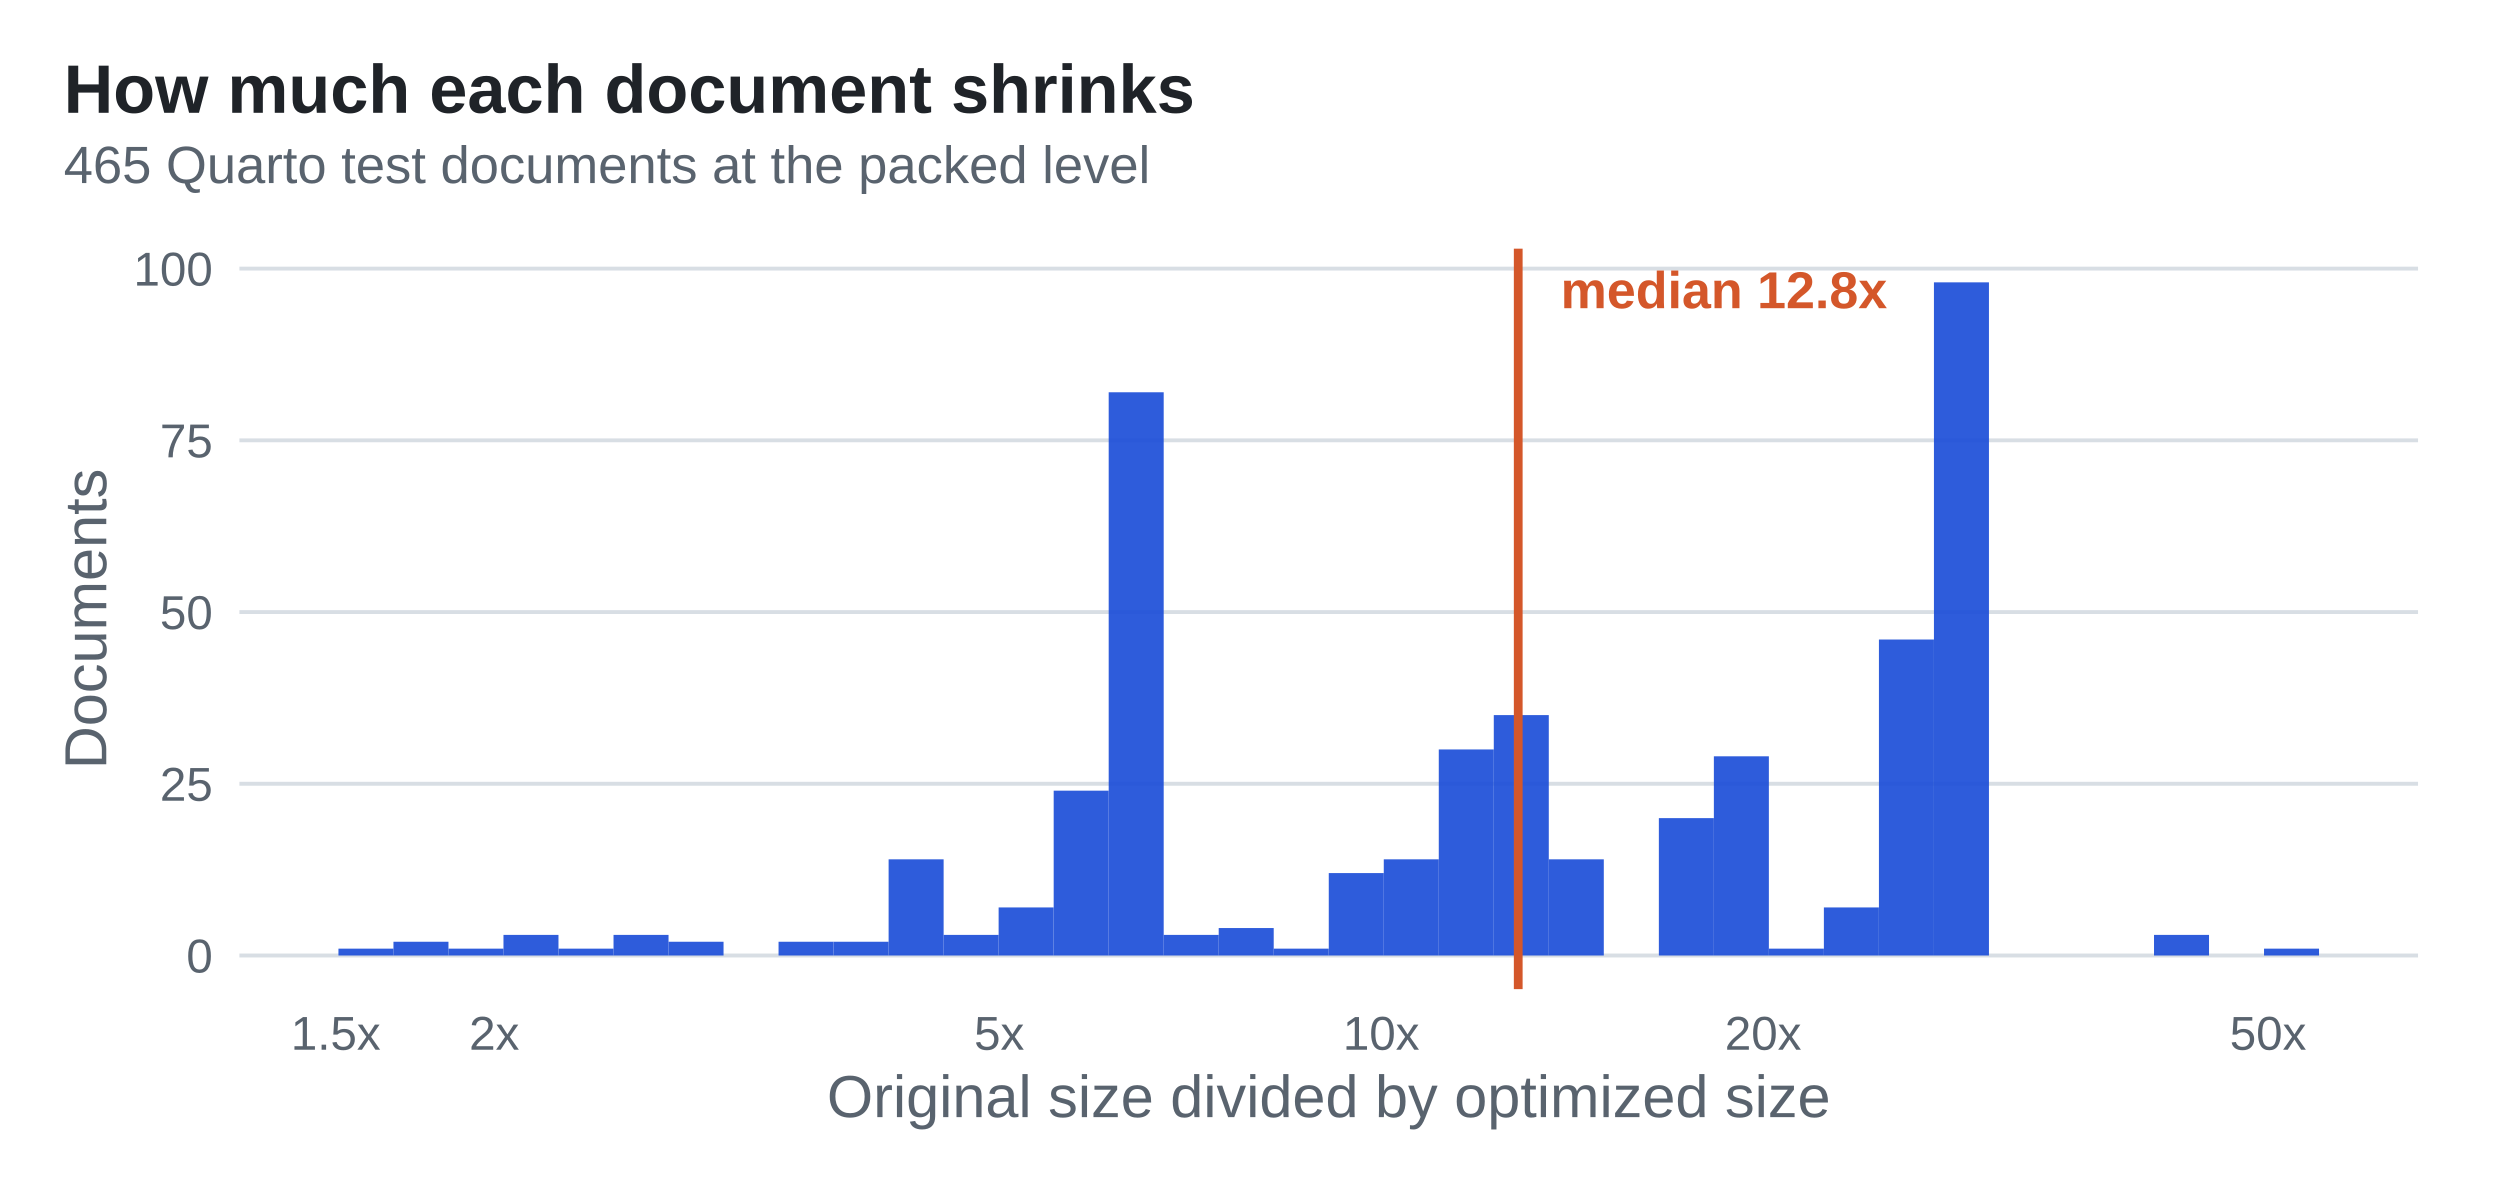
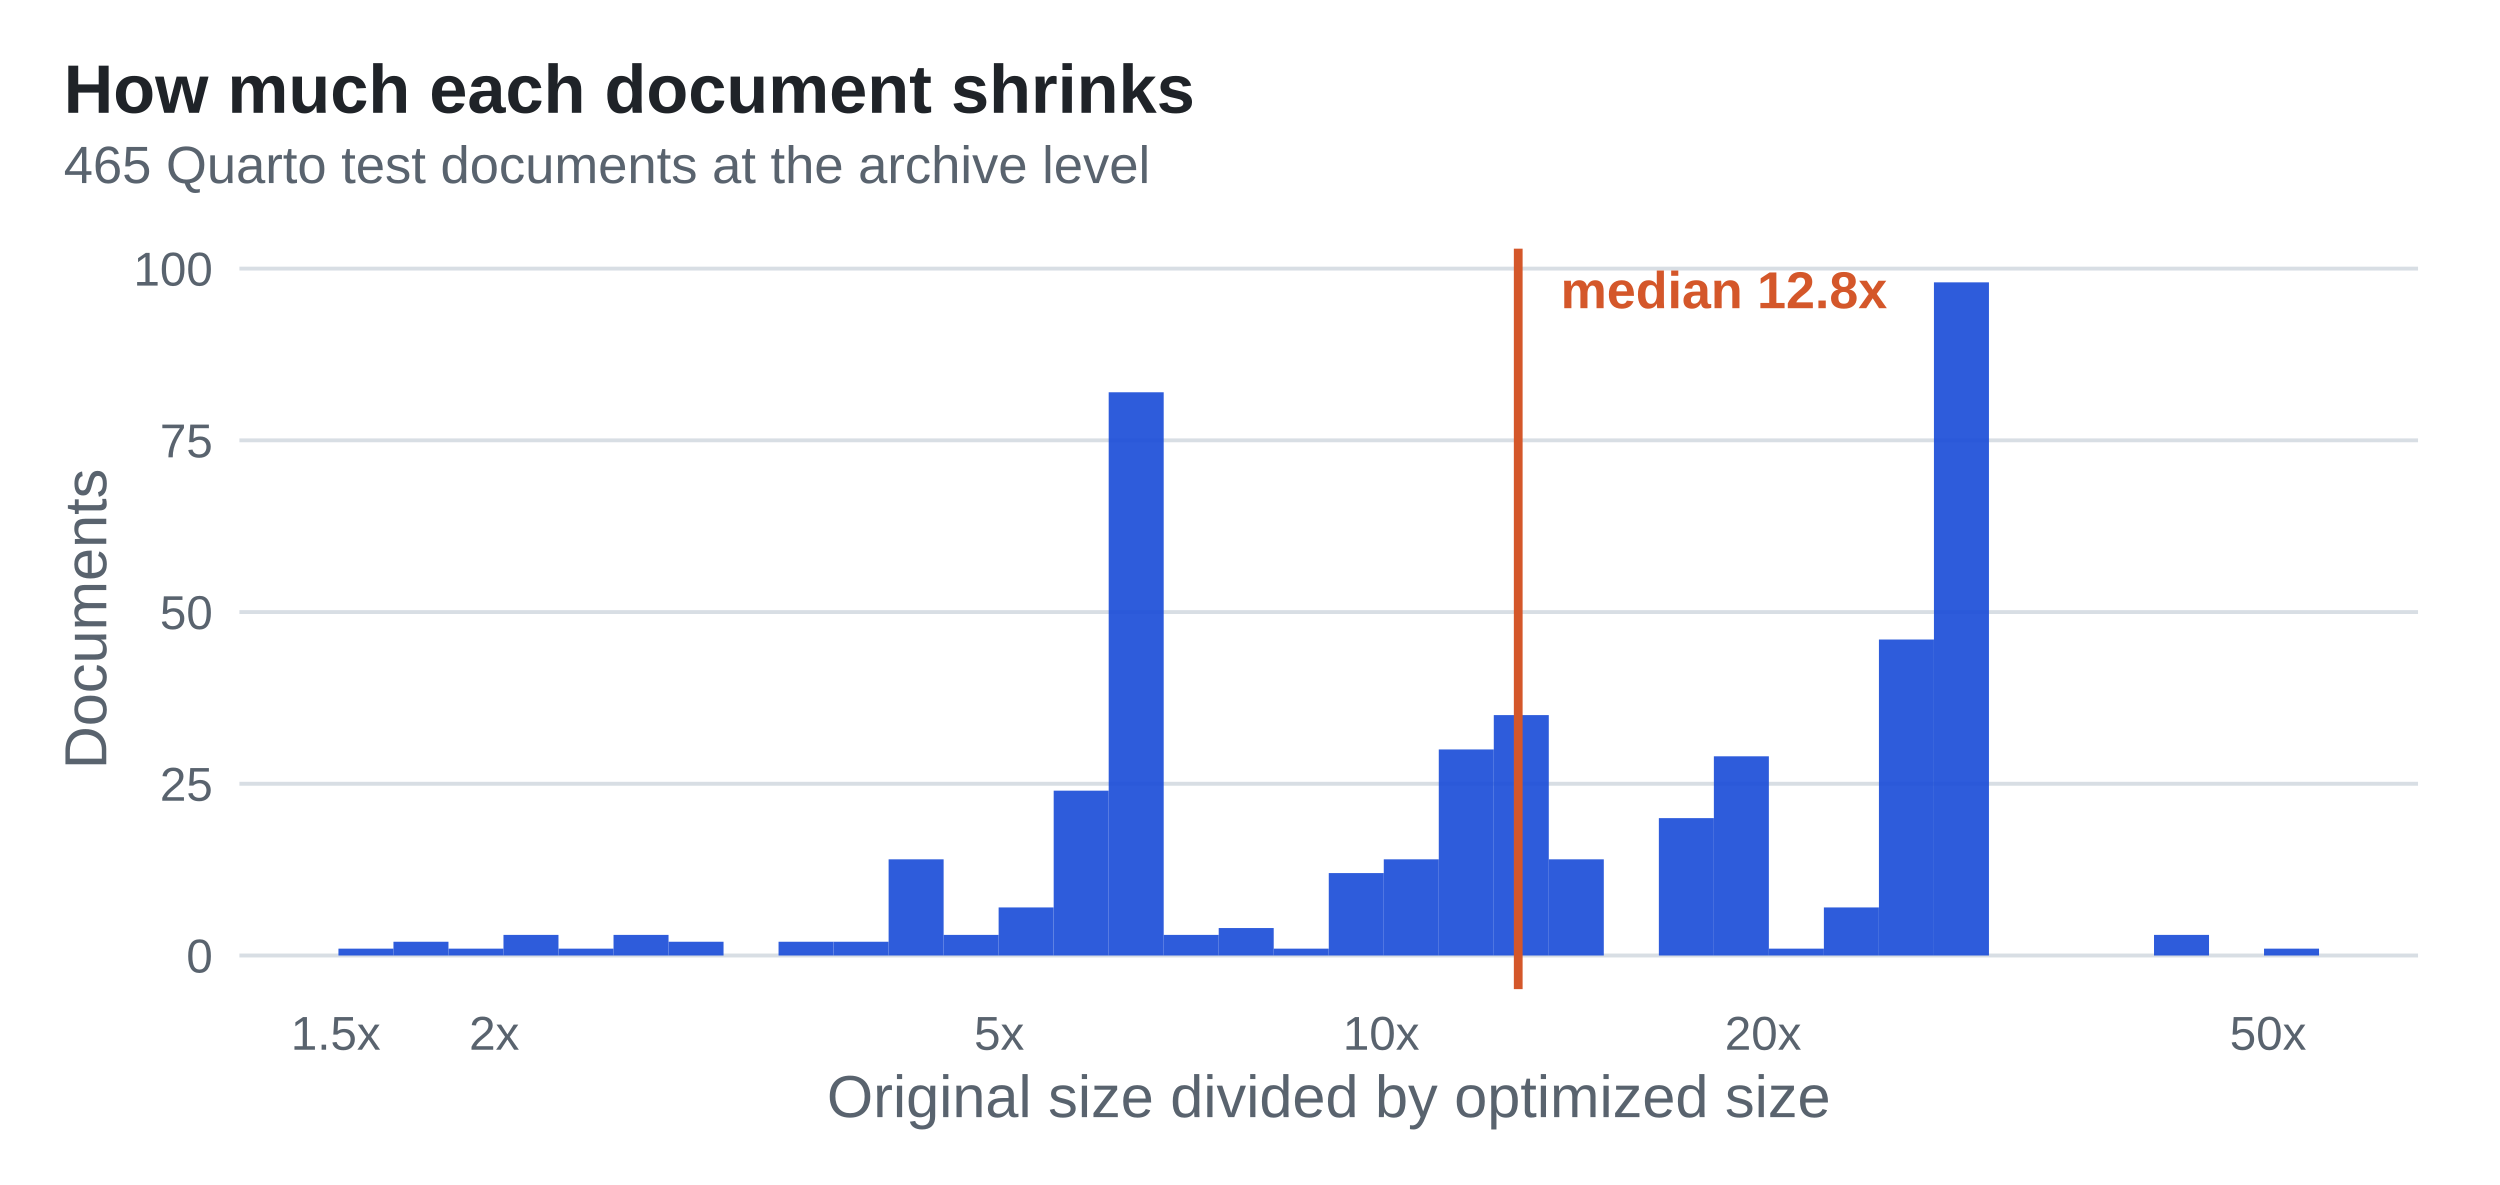
<svg xmlns="http://www.w3.org/2000/svg" width="547.20pt" height="259.20pt" viewBox="0 0 547.20 259.20">
  <g class="svglite">
    <defs>
      <style type="text/css">
    .svglite line, .svglite polyline, .svglite polygon, .svglite path, .svglite rect, .svglite circle {
      fill: none;
      stroke: #000000;
      stroke-linecap: round;
      stroke-linejoin: round;
      stroke-miterlimit: 10.00;
    }
    .svglite text {
      white-space: pre;
    }
    .svglite g.glyphgroup path {
      fill: inherit;
      stroke: none;
    }
  </style>
    </defs>
    <rect width="100%" height="100%" style="stroke: none; fill: none;" />
    <defs>
      <clipPath id="cpMC4wMHw1NDcuMjB8MC4wMHwyNTkuMjA=">
        <rect x="0.00" y="0.00" width="547.20" height="259.20" />
      </clipPath>
    </defs>
    <g clip-path="url(#cpMC4wMHw1NDcuMjB8MC4wMHwyNTkuMjA=)">
      <rect x="0" y="0.00" width="547.20" height="259.20" style="stroke-width: 1.26; stroke: none;" />
    </g>
    <defs>
      <clipPath id="cpNTIuNDB8NTI5LjI3fDU0LjQzfDIxNi41MQ==">
        <rect x="52.40" y="54.43" width="476.86" height="162.07" />
      </clipPath>
    </defs>
    <g clip-path="url(#cpNTIuNDB8NTI5LjI3fDU0LjQzfDIxNi41MQ==)">
      <rect x="52.40" y="54.43" width="476.86" height="162.07" style="stroke-width: 1.26; stroke: none;" />
      <polyline points="52.40,209.14 529.27,209.14 " style="stroke-width: 0.85; stroke: #D8DEE4; stroke-linecap: butt;" />
      <polyline points="52.40,171.55 529.27,171.55 " style="stroke-width: 0.85; stroke: #D8DEE4; stroke-linecap: butt;" />
      <polyline points="52.40,133.97 529.27,133.97 " style="stroke-width: 0.85; stroke: #D8DEE4; stroke-linecap: butt;" />
      <polyline points="52.40,96.38 529.27,96.38 " style="stroke-width: 0.85; stroke: #D8DEE4; stroke-linecap: butt;" />
      <polyline points="52.40,58.79 529.27,58.79 " style="stroke-width: 0.85; stroke: #D8DEE4; stroke-linecap: butt;" />
      <rect x="74.08" y="207.64" width="12.04" height="1.50" style="stroke-width: 1.26; stroke: none; stroke-linecap: butt; stroke-linejoin: miter; fill: #1D4ED8; fill-opacity: 0.92;" />
      <rect x="86.12" y="206.13" width="12.04" height="3.01" style="stroke-width: 1.26; stroke: none; stroke-linecap: butt; stroke-linejoin: miter; fill: #1D4ED8; fill-opacity: 0.92;" />
      <rect x="98.16" y="207.64" width="12.04" height="1.50" style="stroke-width: 1.26; stroke: none; stroke-linecap: butt; stroke-linejoin: miter; fill: #1D4ED8; fill-opacity: 0.92;" />
      <rect x="110.20" y="204.63" width="12.04" height="4.51" style="stroke-width: 1.26; stroke: none; stroke-linecap: butt; stroke-linejoin: miter; fill: #1D4ED8; fill-opacity: 0.92;" />
      <rect x="122.25" y="207.64" width="12.04" height="1.50" style="stroke-width: 1.26; stroke: none; stroke-linecap: butt; stroke-linejoin: miter; fill: #1D4ED8; fill-opacity: 0.92;" />
      <rect x="134.29" y="204.63" width="12.04" height="4.51" style="stroke-width: 1.26; stroke: none; stroke-linecap: butt; stroke-linejoin: miter; fill: #1D4ED8; fill-opacity: 0.92;" />
      <rect x="146.33" y="206.13" width="12.04" height="3.01" style="stroke-width: 1.26; stroke: none; stroke-linecap: butt; stroke-linejoin: miter; fill: #1D4ED8; fill-opacity: 0.92;" />
      <rect x="158.37" y="209.14" width="12.04" height="0.00" style="stroke-width: 1.26; stroke: none; stroke-linecap: butt; stroke-linejoin: miter; fill: #1D4ED8; fill-opacity: 0.92;" />
      <rect x="170.41" y="206.13" width="12.04" height="3.01" style="stroke-width: 1.26; stroke: none; stroke-linecap: butt; stroke-linejoin: miter; fill: #1D4ED8; fill-opacity: 0.92;" />
      <rect x="182.46" y="206.13" width="12.04" height="3.01" style="stroke-width: 1.26; stroke: none; stroke-linecap: butt; stroke-linejoin: miter; fill: #1D4ED8; fill-opacity: 0.92;" />
      <rect x="194.50" y="188.09" width="12.04" height="21.05" style="stroke-width: 1.26; stroke: none; stroke-linecap: butt; stroke-linejoin: miter; fill: #1D4ED8; fill-opacity: 0.92;" />
      <rect x="206.54" y="204.63" width="12.04" height="4.51" style="stroke-width: 1.26; stroke: none; stroke-linecap: butt; stroke-linejoin: miter; fill: #1D4ED8; fill-opacity: 0.92;" />
      <rect x="218.58" y="198.62" width="12.04" height="10.52" style="stroke-width: 1.26; stroke: none; stroke-linecap: butt; stroke-linejoin: miter; fill: #1D4ED8; fill-opacity: 0.92;" />
      <rect x="230.63" y="173.06" width="12.04" height="36.08" style="stroke-width: 1.26; stroke: none; stroke-linecap: butt; stroke-linejoin: miter; fill: #1D4ED8; fill-opacity: 0.92;" />
      <rect x="242.67" y="85.86" width="12.04" height="123.28" style="stroke-width: 1.26; stroke: none; stroke-linecap: butt; stroke-linejoin: miter; fill: #1D4ED8; fill-opacity: 0.92;" />
      <rect x="254.71" y="204.63" width="12.04" height="4.51" style="stroke-width: 1.26; stroke: none; stroke-linecap: butt; stroke-linejoin: miter; fill: #1D4ED8; fill-opacity: 0.92;" />
      <rect x="266.75" y="203.13" width="12.04" height="6.01" style="stroke-width: 1.26; stroke: none; stroke-linecap: butt; stroke-linejoin: miter; fill: #1D4ED8; fill-opacity: 0.92;" />
      <rect x="278.79" y="207.64" width="12.04" height="1.50" style="stroke-width: 1.26; stroke: none; stroke-linecap: butt; stroke-linejoin: miter; fill: #1D4ED8; fill-opacity: 0.92;" />
      <rect x="290.84" y="191.10" width="12.04" height="18.04" style="stroke-width: 1.26; stroke: none; stroke-linecap: butt; stroke-linejoin: miter; fill: #1D4ED8; fill-opacity: 0.92;" />
      <rect x="302.88" y="188.09" width="12.04" height="21.05" style="stroke-width: 1.26; stroke: none; stroke-linecap: butt; stroke-linejoin: miter; fill: #1D4ED8; fill-opacity: 0.92;" />
      <rect x="314.92" y="164.04" width="12.04" height="45.10" style="stroke-width: 1.26; stroke: none; stroke-linecap: butt; stroke-linejoin: miter; fill: #1D4ED8; fill-opacity: 0.92;" />
      <rect x="326.96" y="156.52" width="12.04" height="52.62" style="stroke-width: 1.26; stroke: none; stroke-linecap: butt; stroke-linejoin: miter; fill: #1D4ED8; fill-opacity: 0.92;" />
      <rect x="339.00" y="188.09" width="12.04" height="21.05" style="stroke-width: 1.26; stroke: none; stroke-linecap: butt; stroke-linejoin: miter; fill: #1D4ED8; fill-opacity: 0.92;" />
      <rect x="351.05" y="209.14" width="12.04" height="0.00" style="stroke-width: 1.26; stroke: none; stroke-linecap: butt; stroke-linejoin: miter; fill: #1D4ED8; fill-opacity: 0.92;" />
      <rect x="363.09" y="179.07" width="12.04" height="30.07" style="stroke-width: 1.26; stroke: none; stroke-linecap: butt; stroke-linejoin: miter; fill: #1D4ED8; fill-opacity: 0.92;" />
      <rect x="375.13" y="165.54" width="12.04" height="43.60" style="stroke-width: 1.26; stroke: none; stroke-linecap: butt; stroke-linejoin: miter; fill: #1D4ED8; fill-opacity: 0.92;" />
      <rect x="387.17" y="207.64" width="12.04" height="1.50" style="stroke-width: 1.26; stroke: none; stroke-linecap: butt; stroke-linejoin: miter; fill: #1D4ED8; fill-opacity: 0.92;" />
      <rect x="399.21" y="198.62" width="12.04" height="10.52" style="stroke-width: 1.26; stroke: none; stroke-linecap: butt; stroke-linejoin: miter; fill: #1D4ED8; fill-opacity: 0.92;" />
      <rect x="411.26" y="139.98" width="12.04" height="69.16" style="stroke-width: 1.26; stroke: none; stroke-linecap: butt; stroke-linejoin: miter; fill: #1D4ED8; fill-opacity: 0.92;" />
      <rect x="423.30" y="61.80" width="12.04" height="147.34" style="stroke-width: 1.26; stroke: none; stroke-linecap: butt; stroke-linejoin: miter; fill: #1D4ED8; fill-opacity: 0.92;" />
      <rect x="435.34" y="209.14" width="12.04" height="0.00" style="stroke-width: 1.26; stroke: none; stroke-linecap: butt; stroke-linejoin: miter; fill: #1D4ED8; fill-opacity: 0.92;" />
      <rect x="447.38" y="209.14" width="12.04" height="0.00" style="stroke-width: 1.26; stroke: none; stroke-linecap: butt; stroke-linejoin: miter; fill: #1D4ED8; fill-opacity: 0.92;" />
      <rect x="459.42" y="209.14" width="12.04" height="0.00" style="stroke-width: 1.26; stroke: none; stroke-linecap: butt; stroke-linejoin: miter; fill: #1D4ED8; fill-opacity: 0.92;" />
      <rect x="471.47" y="204.63" width="12.04" height="4.51" style="stroke-width: 1.26; stroke: none; stroke-linecap: butt; stroke-linejoin: miter; fill: #1D4ED8; fill-opacity: 0.92;" />
      <rect x="483.51" y="209.14" width="12.04" height="0.00" style="stroke-width: 1.26; stroke: none; stroke-linecap: butt; stroke-linejoin: miter; fill: #1D4ED8; fill-opacity: 0.92;" />
      <rect x="495.55" y="207.64" width="12.04" height="1.50" style="stroke-width: 1.26; stroke: none; stroke-linecap: butt; stroke-linejoin: miter; fill: #1D4ED8; fill-opacity: 0.92;" />
      <line x1="332.31" y1="216.51" x2="332.31" y2="54.43" style="stroke-width: 1.92; stroke: #D4572A; stroke-linecap: butt;" />
      <text x="341.59" y="67.46" style="font-size: 11.38px; font-weight: bold;fill: #D4572A; font-family: &quot;Arial&quot;;" textLength="71.45px" lengthAdjust="spacingAndGlyphs">median 12.8x</text>
    </g>
    <g clip-path="url(#cpMC4wMHw1NDcuMjB8MC4wMHwyNTkuMjA=)">
      <text x="46.57" y="212.86" text-anchor="end" style="font-size: 10.40px;fill: #59636E; font-family: &quot;Arial&quot;;" textLength="5.78px" lengthAdjust="spacingAndGlyphs">0</text>
      <text x="46.57" y="175.27" text-anchor="end" style="font-size: 10.40px;fill: #59636E; font-family: &quot;Arial&quot;;" textLength="11.56px" lengthAdjust="spacingAndGlyphs">25</text>
      <text x="46.57" y="137.69" text-anchor="end" style="font-size: 10.40px;fill: #59636E; font-family: &quot;Arial&quot;;" textLength="11.56px" lengthAdjust="spacingAndGlyphs">50</text>
      <text x="46.57" y="100.10" text-anchor="end" style="font-size: 10.40px;fill: #59636E; font-family: &quot;Arial&quot;;" textLength="11.56px" lengthAdjust="spacingAndGlyphs">75</text>
      <text x="46.57" y="62.51" text-anchor="end" style="font-size: 10.40px;fill: #59636E; font-family: &quot;Arial&quot;;" textLength="17.34px" lengthAdjust="spacingAndGlyphs">100</text>
      <text x="73.48" y="229.77" text-anchor="middle" style="font-size: 10.40px;fill: #59636E; font-family: &quot;Arial&quot;;" textLength="19.66px" lengthAdjust="spacingAndGlyphs">1.5x</text>
      <text x="108.18" y="229.77" text-anchor="middle" style="font-size: 10.40px;fill: #59636E; font-family: &quot;Arial&quot;;" textLength="10.98px" lengthAdjust="spacingAndGlyphs">2x</text>
      <text x="218.70" y="229.77" text-anchor="middle" style="font-size: 10.40px;fill: #59636E; font-family: &quot;Arial&quot;;" textLength="10.98px" lengthAdjust="spacingAndGlyphs">5x</text>
      <text x="302.31" y="229.77" text-anchor="middle" style="font-size: 10.40px;fill: #59636E; font-family: &quot;Arial&quot;;" textLength="16.77px" lengthAdjust="spacingAndGlyphs">10x</text>
      <text x="385.91" y="229.77" text-anchor="middle" style="font-size: 10.40px;fill: #59636E; font-family: &quot;Arial&quot;;" textLength="16.77px" lengthAdjust="spacingAndGlyphs">20x</text>
      <text x="496.43" y="229.77" text-anchor="middle" style="font-size: 10.40px;fill: #59636E; font-family: &quot;Arial&quot;;" textLength="16.77px" lengthAdjust="spacingAndGlyphs">50x</text>
      <text x="290.84" y="244.51" text-anchor="middle" style="font-size: 13.00px;fill: #59636E; font-family: &quot;Arial&quot;;" textLength="219.72px" lengthAdjust="spacingAndGlyphs">Original size divided by optimized size</text>
      <text transform="translate(23.26,135.47) rotate(-90)" text-anchor="middle" style="font-size: 13.00px;fill: #59636E; font-family: &quot;Arial&quot;;" textLength="65.77px" lengthAdjust="spacingAndGlyphs">Documents</text>
-       <text x="13.95" y="40.07" style="font-size: 11.50px;fill: #59636E; font-family: &quot;Arial&quot;;" textLength="237.61px" lengthAdjust="spacingAndGlyphs">465 Quarto test documents at the packed level</text>
+       <text x="13.95" y="40.07" style="font-size: 11.50px;fill: #59636E; font-family: &quot;Arial&quot;;" textLength="237.61px" lengthAdjust="spacingAndGlyphs">465 Quarto test documents at the archive level</text>
      <text x="13.95" y="24.69" style="font-size: 15.00px; font-weight: bold;fill: #1F2328; font-family: &quot;Arial&quot;;" textLength="247.55px" lengthAdjust="spacingAndGlyphs">How much each document shrinks</text>
    </g>
  </g>
</svg>
